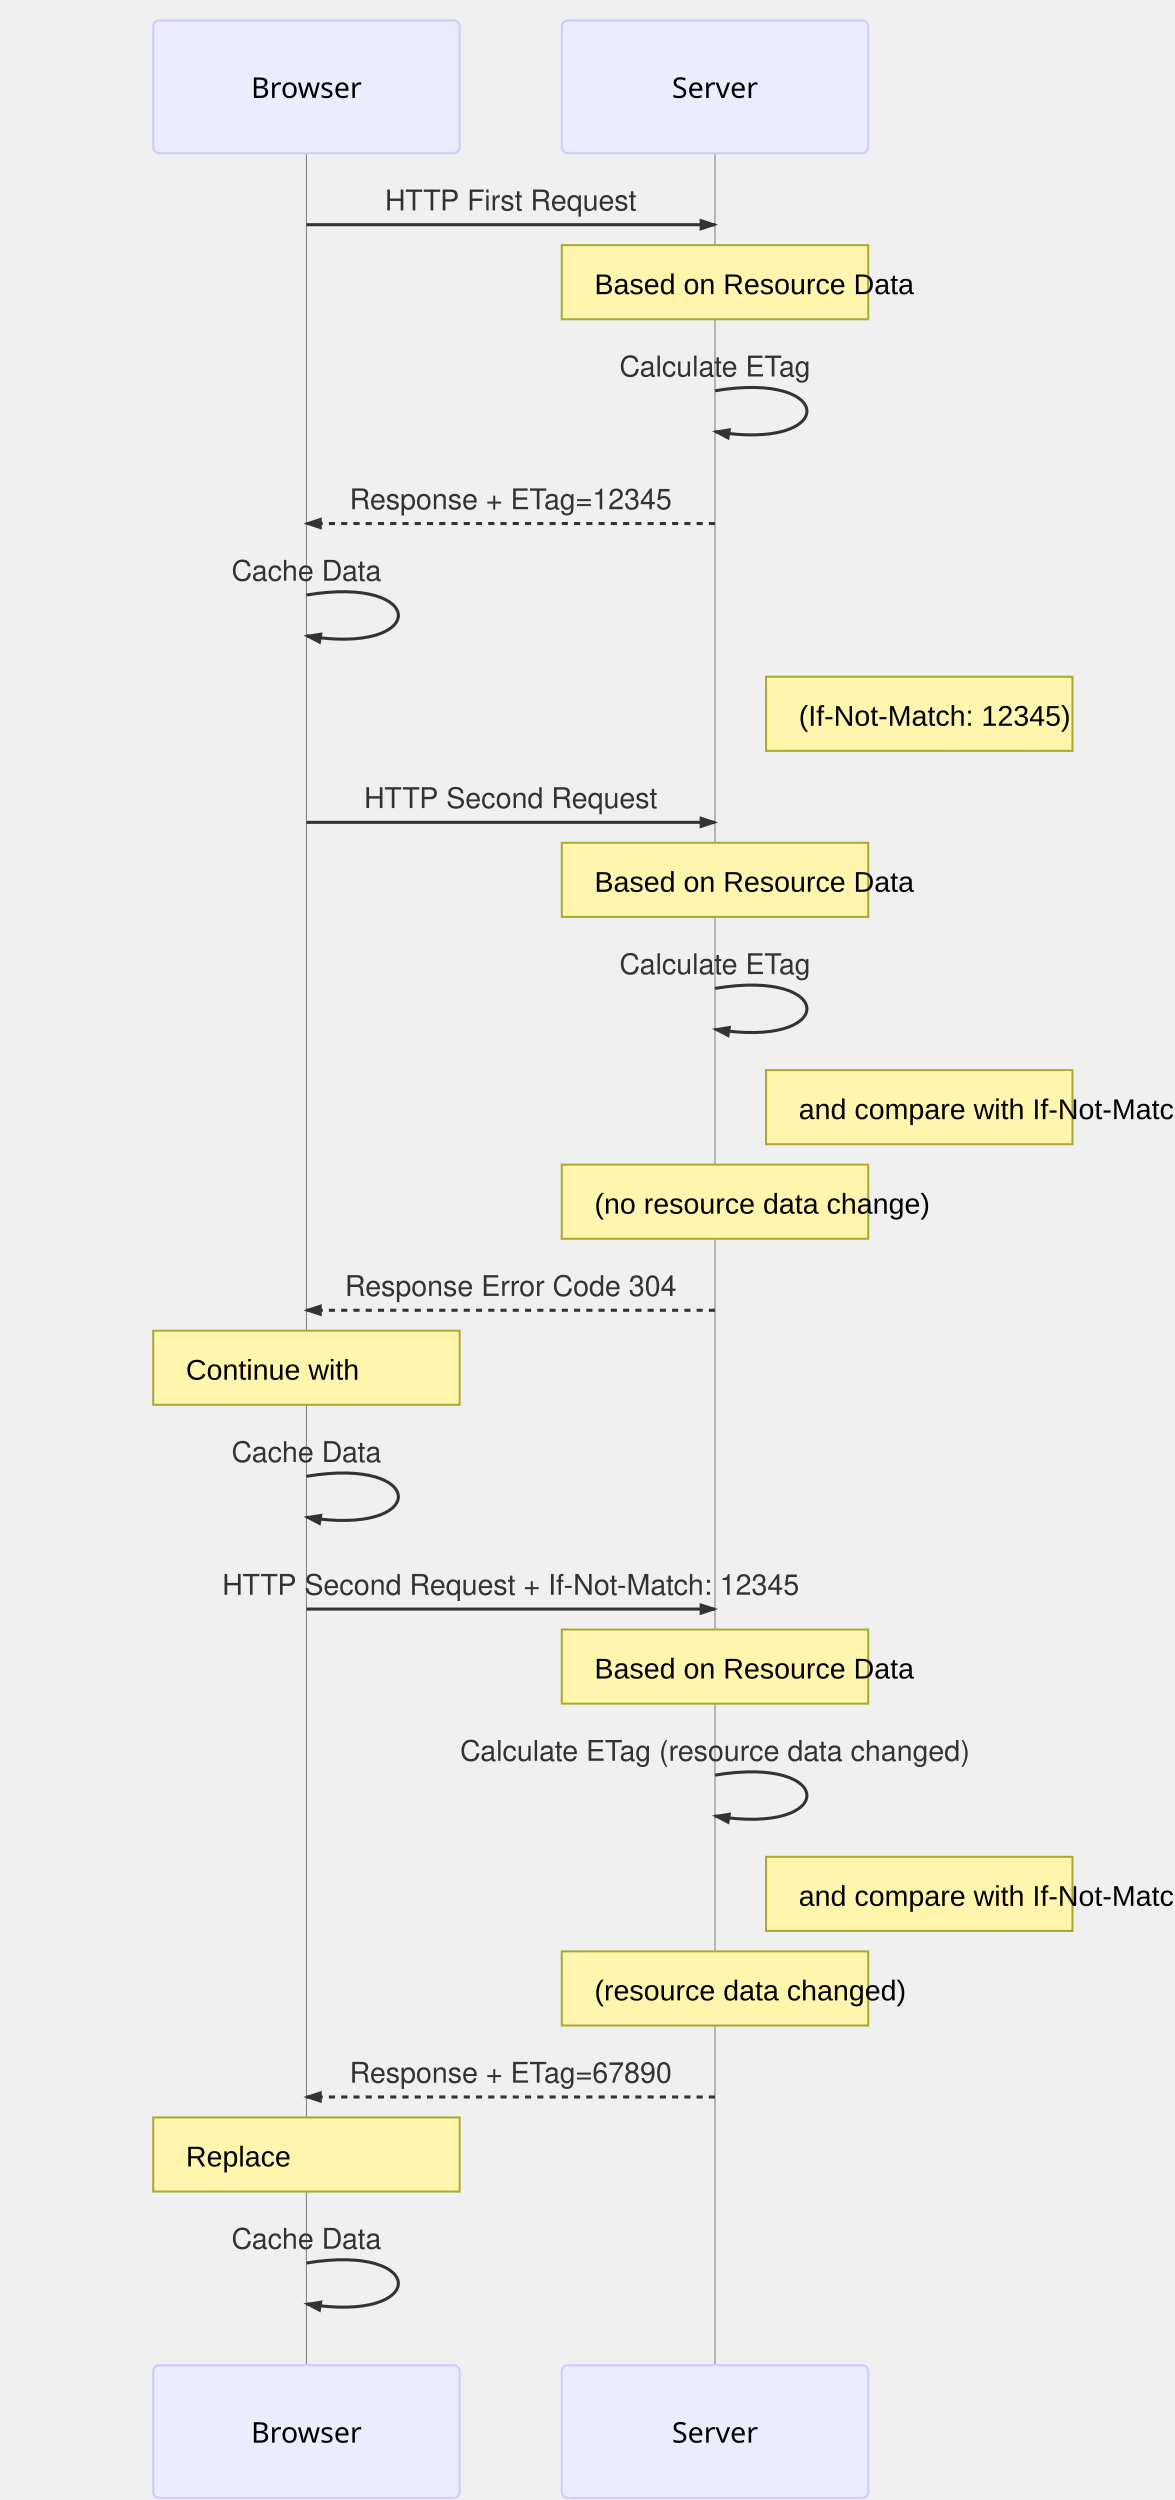
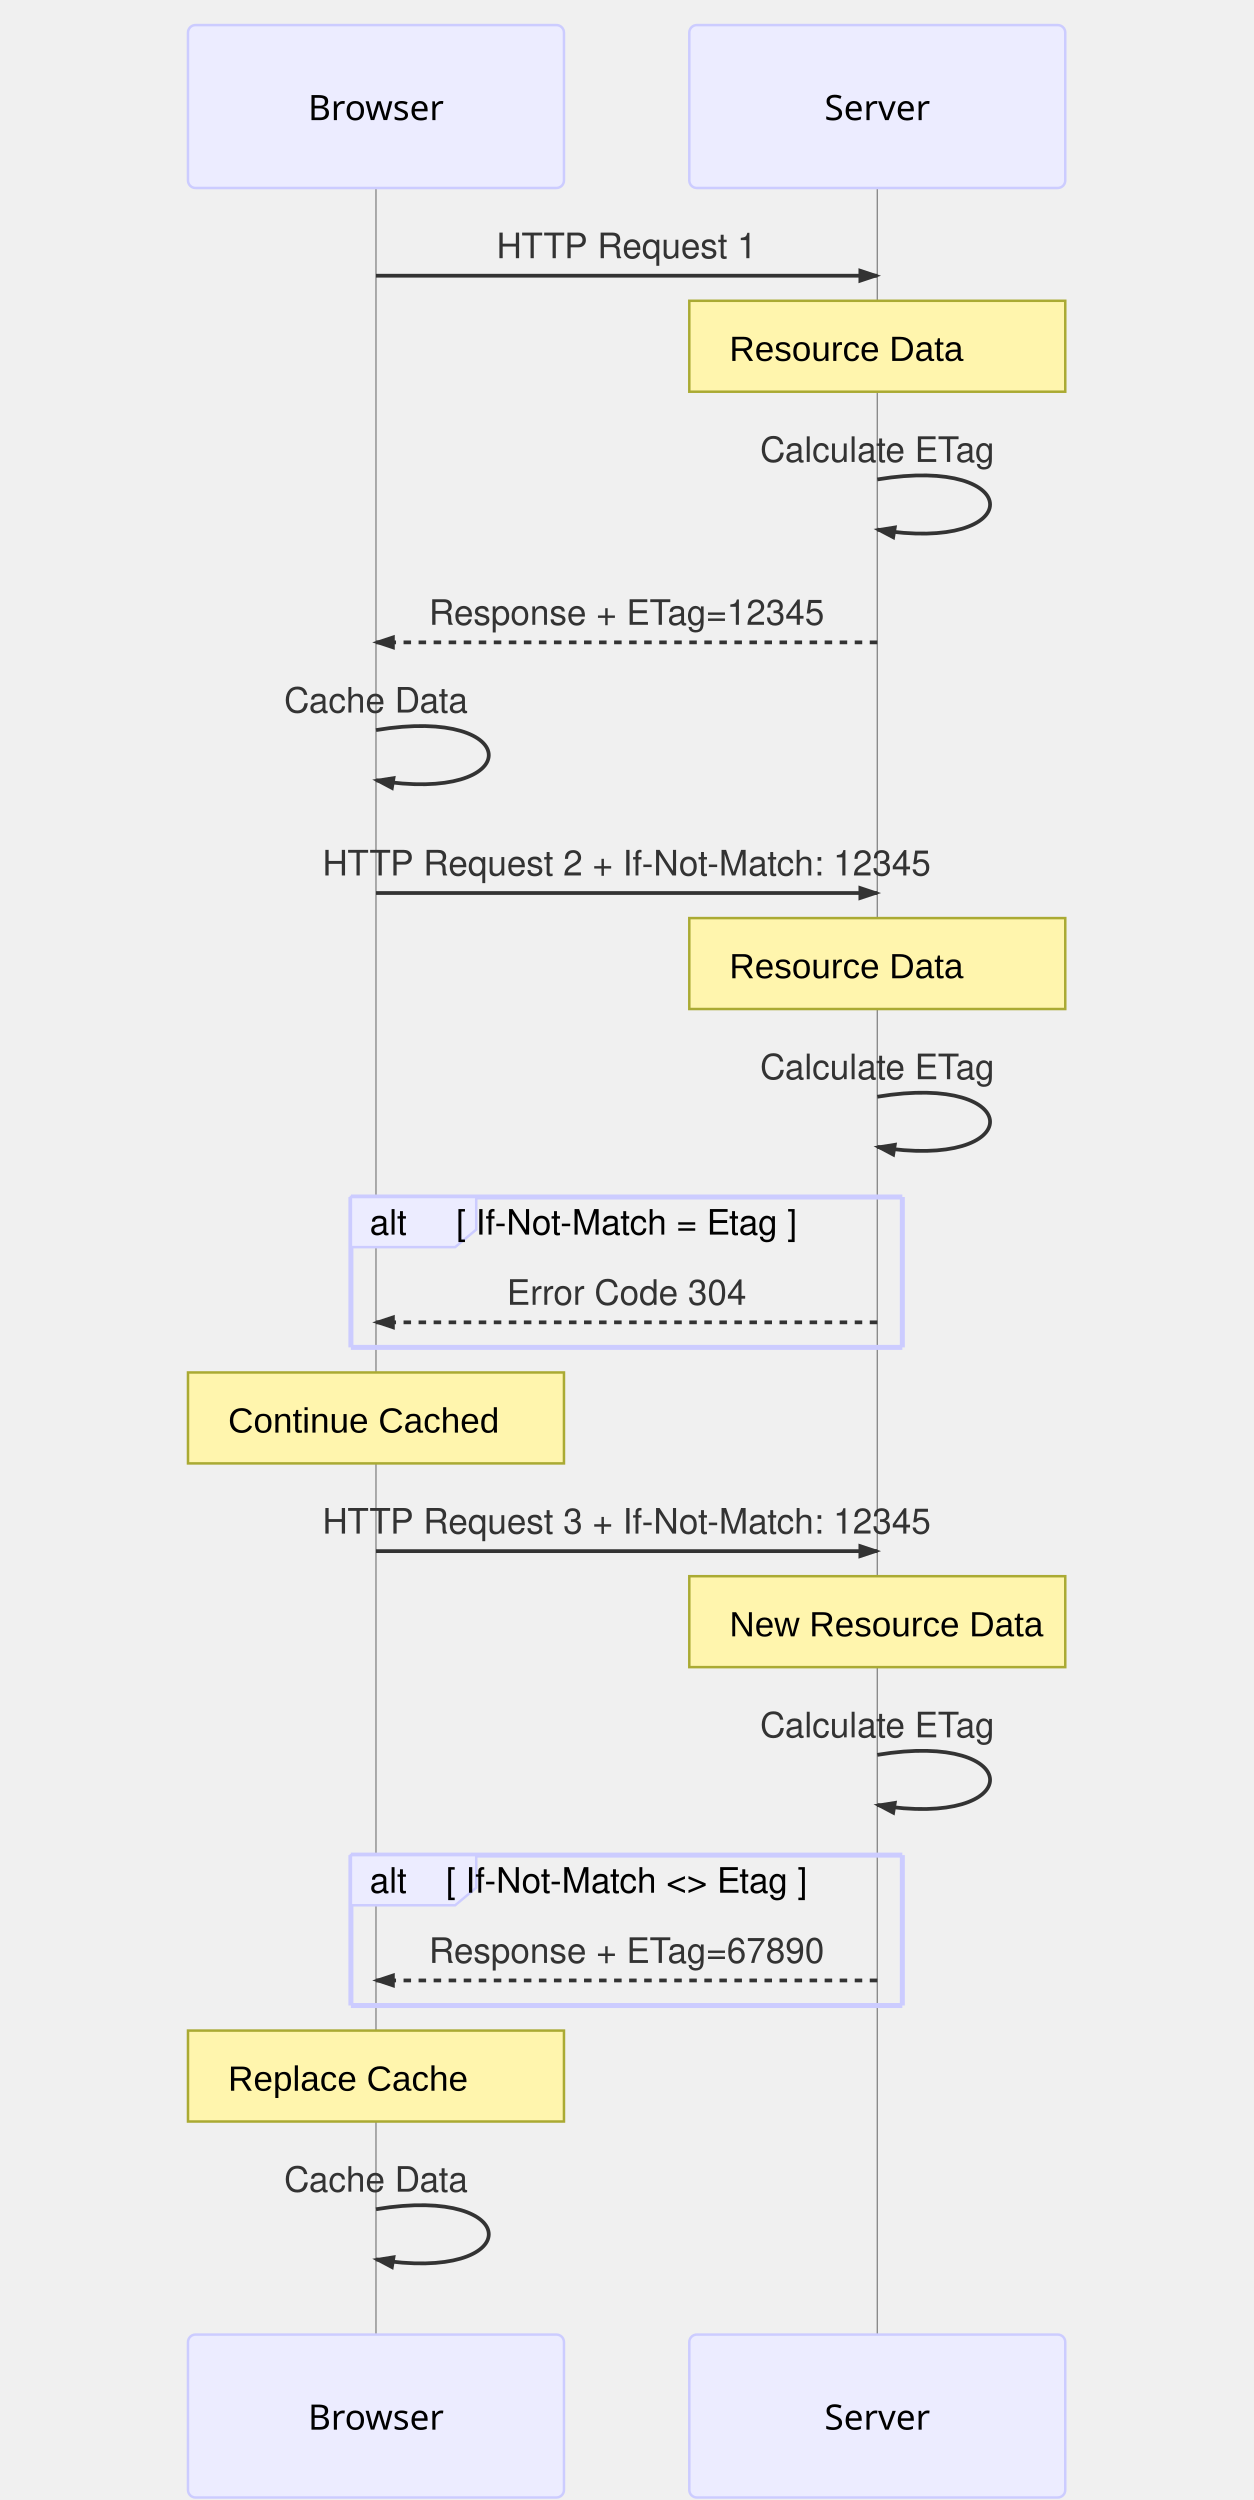
- <svg xmlns="http://www.w3.org/2000/svg" id="mermaid-1557667242960" width="100%" height="100%" style="max-width:575px;" viewBox="-75 -10 575 1223.812">
+ <svg xmlns="http://www.w3.org/2000/svg" id="mermaid-1557714438264" width="100%" height="100%" style="max-width:500px;" viewBox="-75 -10 500 997.406">
  <style>


- #mermaid-1557667242960 .label {
+ #mermaid-1557714438264 .label {
  font-family: 'trebuchet ms', verdana, arial;
  color: #333; }

- #mermaid-1557667242960 .node rect,
- #mermaid-1557667242960 .node circle,
- #mermaid-1557667242960 .node ellipse,
- #mermaid-1557667242960 .node polygon {
+ #mermaid-1557714438264 .node rect,
+ #mermaid-1557714438264 .node circle,
+ #mermaid-1557714438264 .node ellipse,
+ #mermaid-1557714438264 .node polygon {
  fill: #ECECFF;
  stroke: #9370DB;
  stroke-width: 1px; }

- #mermaid-1557667242960 .node.clickable {
+ #mermaid-1557714438264 .node.clickable {
  cursor: pointer; }

- #mermaid-1557667242960 .arrowheadPath {
+ #mermaid-1557714438264 .arrowheadPath {
  fill: #333333; }

- #mermaid-1557667242960 .edgePath .path {
+ #mermaid-1557714438264 .edgePath .path {
  stroke: #333333;
  stroke-width: 1.5px; }

- #mermaid-1557667242960 .edgeLabel {
+ #mermaid-1557714438264 .edgeLabel {
  background-color: #e8e8e8; }

- #mermaid-1557667242960 .cluster rect {
+ #mermaid-1557714438264 .cluster rect {
  fill: #ffffde !important;
  stroke: #aaaa33 !important;
  stroke-width: 1px !important; }

- #mermaid-1557667242960 .cluster text {
+ #mermaid-1557714438264 .cluster text {
  fill: #333; }

- #mermaid-1557667242960 div.mermaidTooltip {
+ #mermaid-1557714438264 div.mermaidTooltip {
  position: absolute;
  text-align: center;
  max-width: 200px;
  padding: 2px;
  font-family: 'trebuchet ms', verdana, arial;
  font-size: 12px;
  background: #ffffde;
  border: 1px solid #aaaa33;
  border-radius: 2px;
  pointer-events: none;
  z-index: 100; }

- #mermaid-1557667242960 .actor {
+ #mermaid-1557714438264 .actor {
  stroke: #CCCCFF;
  fill: #ECECFF; }

- #mermaid-1557667242960 text.actor {
+ #mermaid-1557714438264 text.actor {
  fill: black;
  stroke: none; }

- #mermaid-1557667242960 .actor-line {
+ #mermaid-1557714438264 .actor-line {
  stroke: grey; }

- #mermaid-1557667242960 .messageLine0 {
+ #mermaid-1557714438264 .messageLine0 {
  stroke-width: 1.5;
  stroke-dasharray: '2 2';
  stroke: #333; }

- #mermaid-1557667242960 .messageLine1 {
+ #mermaid-1557714438264 .messageLine1 {
  stroke-width: 1.5;
  stroke-dasharray: '2 2';
  stroke: #333; }

- #mermaid-1557667242960 #arrowhead {
+ #mermaid-1557714438264 #arrowhead {
  fill: #333; }

- #mermaid-1557667242960 #crosshead path {
+ #mermaid-1557714438264 #crosshead path {
  fill: #333 !important;
  stroke: #333 !important; }

- #mermaid-1557667242960 .messageText {
+ #mermaid-1557714438264 .messageText {
  fill: #333;
  stroke: none; }

- #mermaid-1557667242960 .labelBox {
+ #mermaid-1557714438264 .labelBox {
  stroke: #CCCCFF;
  fill: #ECECFF; }

- #mermaid-1557667242960 .labelText {
+ #mermaid-1557714438264 .labelText {
  fill: black;
  stroke: none; }

- #mermaid-1557667242960 .loopText {
+ #mermaid-1557714438264 .loopText {
  fill: black;
  stroke: none; }

- #mermaid-1557667242960 .loopLine {
+ #mermaid-1557714438264 .loopLine {
  stroke-width: 2;
  stroke-dasharray: '2 2';
  stroke: #CCCCFF; }

- #mermaid-1557667242960 .note {
+ #mermaid-1557714438264 .note {
  stroke: #aaaa33;
  fill: #fff5ad; }

- #mermaid-1557667242960 .noteText {
+ #mermaid-1557714438264 .noteText {
  fill: black;
  stroke: none;
  font-family: 'trebuchet ms', verdana, arial;
  font-size: 14px; }

- #mermaid-1557667242960 .activation0 {
+ #mermaid-1557714438264 .activation0 {
  fill: #f4f4f4;
  stroke: #666; }

- #mermaid-1557667242960 .activation1 {
+ #mermaid-1557714438264 .activation1 {
  fill: #f4f4f4;
  stroke: #666; }

- #mermaid-1557667242960 .activation2 {
+ #mermaid-1557714438264 .activation2 {
  fill: #f4f4f4;
  stroke: #666; }


- #mermaid-1557667242960 .section {
+ #mermaid-1557714438264 .section {
  stroke: none;
  opacity: 0.2; }

- #mermaid-1557667242960 .section0 {
+ #mermaid-1557714438264 .section0 {
  fill: rgba(102, 102, 255, 0.49); }

- #mermaid-1557667242960 .section2 {
+ #mermaid-1557714438264 .section2 {
  fill: #fff400; }

- #mermaid-1557667242960 .section1,
- #mermaid-1557667242960 .section3 {
+ #mermaid-1557714438264 .section1,
+ #mermaid-1557714438264 .section3 {
  fill: white;
  opacity: 0.2; }

- #mermaid-1557667242960 .sectionTitle0 {
+ #mermaid-1557714438264 .sectionTitle0 {
  fill: #333; }

- #mermaid-1557667242960 .sectionTitle1 {
+ #mermaid-1557714438264 .sectionTitle1 {
  fill: #333; }

- #mermaid-1557667242960 .sectionTitle2 {
+ #mermaid-1557714438264 .sectionTitle2 {
  fill: #333; }

- #mermaid-1557667242960 .sectionTitle3 {
+ #mermaid-1557714438264 .sectionTitle3 {
  fill: #333; }

- #mermaid-1557667242960 .sectionTitle {
+ #mermaid-1557714438264 .sectionTitle {
  text-anchor: start;
  font-size: 11px;
  text-height: 14px; }


- #mermaid-1557667242960 .grid .tick {
+ #mermaid-1557714438264 .grid .tick {
  stroke: lightgrey;
  opacity: 0.3;
  shape-rendering: crispEdges; }

- #mermaid-1557667242960 .grid path {
+ #mermaid-1557714438264 .grid path {
  stroke-width: 0; }


- #mermaid-1557667242960 .today {
+ #mermaid-1557714438264 .today {
  fill: none;
  stroke: red;
  stroke-width: 2px; }



- #mermaid-1557667242960 .task {
+ #mermaid-1557714438264 .task {
  stroke-width: 2; }

- #mermaid-1557667242960 .taskText {
+ #mermaid-1557714438264 .taskText {
  text-anchor: middle;
  font-size: 11px; }

- #mermaid-1557667242960 .taskTextOutsideRight {
+ #mermaid-1557714438264 .taskTextOutsideRight {
  fill: black;
  text-anchor: start;
  font-size: 11px; }

- #mermaid-1557667242960 .taskTextOutsideLeft {
+ #mermaid-1557714438264 .taskTextOutsideLeft {
  fill: black;
  text-anchor: end;
  font-size: 11px; }


- #mermaid-1557667242960 .taskText0,
- #mermaid-1557667242960 .taskText1,
- #mermaid-1557667242960 .taskText2,
- #mermaid-1557667242960 .taskText3 {
+ #mermaid-1557714438264 .taskText0,
+ #mermaid-1557714438264 .taskText1,
+ #mermaid-1557714438264 .taskText2,
+ #mermaid-1557714438264 .taskText3 {
  fill: white; }

- #mermaid-1557667242960 .task0,
- #mermaid-1557667242960 .task1,
- #mermaid-1557667242960 .task2,
- #mermaid-1557667242960 .task3 {
+ #mermaid-1557714438264 .task0,
+ #mermaid-1557714438264 .task1,
+ #mermaid-1557714438264 .task2,
+ #mermaid-1557714438264 .task3 {
  fill: #8a90dd;
  stroke: #534fbc; }

- #mermaid-1557667242960 .taskTextOutside0,
- #mermaid-1557667242960 .taskTextOutside2 {
+ #mermaid-1557714438264 .taskTextOutside0,
+ #mermaid-1557714438264 .taskTextOutside2 {
  fill: black; }

- #mermaid-1557667242960 .taskTextOutside1,
- #mermaid-1557667242960 .taskTextOutside3 {
+ #mermaid-1557714438264 .taskTextOutside1,
+ #mermaid-1557714438264 .taskTextOutside3 {
  fill: black; }


- #mermaid-1557667242960 .active0,
- #mermaid-1557667242960 .active1,
- #mermaid-1557667242960 .active2,
- #mermaid-1557667242960 .active3 {
+ #mermaid-1557714438264 .active0,
+ #mermaid-1557714438264 .active1,
+ #mermaid-1557714438264 .active2,
+ #mermaid-1557714438264 .active3 {
  fill: #bfc7ff;
  stroke: #534fbc; }

- #mermaid-1557667242960 .activeText0,
- #mermaid-1557667242960 .activeText1,
- #mermaid-1557667242960 .activeText2,
- #mermaid-1557667242960 .activeText3 {
+ #mermaid-1557714438264 .activeText0,
+ #mermaid-1557714438264 .activeText1,
+ #mermaid-1557714438264 .activeText2,
+ #mermaid-1557714438264 .activeText3 {
  fill: black !important; }


- #mermaid-1557667242960 .done0,
- #mermaid-1557667242960 .done1,
- #mermaid-1557667242960 .done2,
- #mermaid-1557667242960 .done3 {
+ #mermaid-1557714438264 .done0,
+ #mermaid-1557714438264 .done1,
+ #mermaid-1557714438264 .done2,
+ #mermaid-1557714438264 .done3 {
  stroke: grey;
  fill: lightgrey;
  stroke-width: 2; }

- #mermaid-1557667242960 .doneText0,
- #mermaid-1557667242960 .doneText1,
- #mermaid-1557667242960 .doneText2,
- #mermaid-1557667242960 .doneText3 {
+ #mermaid-1557714438264 .doneText0,
+ #mermaid-1557714438264 .doneText1,
+ #mermaid-1557714438264 .doneText2,
+ #mermaid-1557714438264 .doneText3 {
  fill: black !important; }


- #mermaid-1557667242960 .crit0,
- #mermaid-1557667242960 .crit1,
- #mermaid-1557667242960 .crit2,
- #mermaid-1557667242960 .crit3 {
+ #mermaid-1557714438264 .crit0,
+ #mermaid-1557714438264 .crit1,
+ #mermaid-1557714438264 .crit2,
+ #mermaid-1557714438264 .crit3 {
  stroke: #ff8888;
  fill: red;
  stroke-width: 2; }

- #mermaid-1557667242960 .activeCrit0,
- #mermaid-1557667242960 .activeCrit1,
- #mermaid-1557667242960 .activeCrit2,
- #mermaid-1557667242960 .activeCrit3 {
+ #mermaid-1557714438264 .activeCrit0,
+ #mermaid-1557714438264 .activeCrit1,
+ #mermaid-1557714438264 .activeCrit2,
+ #mermaid-1557714438264 .activeCrit3 {
  stroke: #ff8888;
  fill: #bfc7ff;
  stroke-width: 2; }

- #mermaid-1557667242960 .doneCrit0,
- #mermaid-1557667242960 .doneCrit1,
- #mermaid-1557667242960 .doneCrit2,
- #mermaid-1557667242960 .doneCrit3 {
+ #mermaid-1557714438264 .doneCrit0,
+ #mermaid-1557714438264 .doneCrit1,
+ #mermaid-1557714438264 .doneCrit2,
+ #mermaid-1557714438264 .doneCrit3 {
  stroke: #ff8888;
  fill: lightgrey;
  stroke-width: 2;
  cursor: pointer;
  shape-rendering: crispEdges; }

- #mermaid-1557667242960 .doneCritText0,
- #mermaid-1557667242960 .doneCritText1,
- #mermaid-1557667242960 .doneCritText2,
- #mermaid-1557667242960 .doneCritText3 {
+ #mermaid-1557714438264 .doneCritText0,
+ #mermaid-1557714438264 .doneCritText1,
+ #mermaid-1557714438264 .doneCritText2,
+ #mermaid-1557714438264 .doneCritText3 {
  fill: black !important; }

- #mermaid-1557667242960 .activeCritText0,
- #mermaid-1557667242960 .activeCritText1,
- #mermaid-1557667242960 .activeCritText2,
- #mermaid-1557667242960 .activeCritText3 {
+ #mermaid-1557714438264 .activeCritText0,
+ #mermaid-1557714438264 .activeCritText1,
+ #mermaid-1557714438264 .activeCritText2,
+ #mermaid-1557714438264 .activeCritText3 {
  fill: black !important; }

- #mermaid-1557667242960 .titleText {
+ #mermaid-1557714438264 .titleText {
  text-anchor: middle;
  font-size: 18px;
  fill: black; }

- #mermaid-1557667242960 g.classGroup text {
+ #mermaid-1557714438264 g.classGroup text {
  fill: #9370DB;
  stroke: none;
  font-family: 'trebuchet ms', verdana, arial;
  font-size: 10px; }

- #mermaid-1557667242960 g.classGroup rect {
+ #mermaid-1557714438264 g.classGroup rect {
  fill: #ECECFF;
  stroke: #9370DB; }

- #mermaid-1557667242960 g.classGroup line {
-   stroke: #9370DB;
-   stroke-width: 1; }
- 
- #mermaid-1557667242960 .classLabel .box {
+ #mermaid-1557714438264 g.classGroup line {
+   stroke: #9370DB;
+   stroke-width: 1; }
+ 
+ #mermaid-1557714438264 .classLabel .box {
  stroke: none;
  stroke-width: 0;
  fill: #ECECFF;
  opacity: 0.5; }

- #mermaid-1557667242960 .classLabel .label {
+ #mermaid-1557714438264 .classLabel .label {
  fill: #9370DB;
  font-size: 10px; }

- #mermaid-1557667242960 .relation {
+ #mermaid-1557714438264 .relation {
  stroke: #9370DB;
  stroke-width: 1;
  fill: none; }

- #mermaid-1557667242960 #compositionStart {
-   fill: #9370DB;
-   stroke: #9370DB;
-   stroke-width: 1; }
- 
- #mermaid-1557667242960 #compositionEnd {
-   fill: #9370DB;
-   stroke: #9370DB;
-   stroke-width: 1; }
- 
- #mermaid-1557667242960 #aggregationStart {
+ #mermaid-1557714438264 #compositionStart {
+   fill: #9370DB;
+   stroke: #9370DB;
+   stroke-width: 1; }
+ 
+ #mermaid-1557714438264 #compositionEnd {
+   fill: #9370DB;
+   stroke: #9370DB;
+   stroke-width: 1; }
+ 
+ #mermaid-1557714438264 #aggregationStart {
  fill: #ECECFF;
  stroke: #9370DB;
  stroke-width: 1; }

- #mermaid-1557667242960 #aggregationEnd {
+ #mermaid-1557714438264 #aggregationEnd {
  fill: #ECECFF;
  stroke: #9370DB;
  stroke-width: 1; }

- #mermaid-1557667242960 #dependencyStart {
-   fill: #9370DB;
-   stroke: #9370DB;
-   stroke-width: 1; }
- 
- #mermaid-1557667242960 #dependencyEnd {
-   fill: #9370DB;
-   stroke: #9370DB;
-   stroke-width: 1; }
- 
- #mermaid-1557667242960 #extensionStart {
-   fill: #9370DB;
-   stroke: #9370DB;
-   stroke-width: 1; }
- 
- #mermaid-1557667242960 #extensionEnd {
-   fill: #9370DB;
-   stroke: #9370DB;
-   stroke-width: 1; }
- 
- #mermaid-1557667242960 .commit-id,
- #mermaid-1557667242960 .commit-msg,
- #mermaid-1557667242960 .branch-label {
+ #mermaid-1557714438264 #dependencyStart {
+   fill: #9370DB;
+   stroke: #9370DB;
+   stroke-width: 1; }
+ 
+ #mermaid-1557714438264 #dependencyEnd {
+   fill: #9370DB;
+   stroke: #9370DB;
+   stroke-width: 1; }
+ 
+ #mermaid-1557714438264 #extensionStart {
+   fill: #9370DB;
+   stroke: #9370DB;
+   stroke-width: 1; }
+ 
+ #mermaid-1557714438264 #extensionEnd {
+   fill: #9370DB;
+   stroke: #9370DB;
+   stroke-width: 1; }
+ 
+ #mermaid-1557714438264 .commit-id,
+ #mermaid-1557714438264 .commit-msg,
+ #mermaid-1557714438264 .branch-label {
  fill: lightgrey;
  color: lightgrey; }
</style>
-   <style>#mermaid-1557667242960 {
+   <style>#mermaid-1557714438264 {
    color: rgba(0, 0, 0, 0.651);
    font: normal normal normal normal 14px/21px "Chinese Quote", -apple-system, BlinkMacSystemFont, "Segoe UI", "PingFang SC", "Hiragino Sans GB", "Microsoft YaHei", "Helvetica Neue", Helvetica, Arial, sans-serif, "Apple Color Emoji", "Segoe UI Emoji", "Segoe UI Symbol";
  }</style>
  <g />
  <g>
-     <line id="actor387" x1="75" y1="5" x2="75" y2="1212.812" class="actor-line" stroke-width="0.5px" stroke="#999" />
+     <line id="actor274" x1="75" y1="5" x2="75" y2="986.406" class="actor-line" stroke-width="0.5px" stroke="#999" />
    <rect x="0" y="0" fill="#eaeaea" stroke="#666" width="150" height="65" rx="3" ry="3" class="actor" />
    <text x="75" y="32.5" dominant-baseline="central" alignment-baseline="central" class="actor" style="text-anchor: middle; font-size: 14px; font-family: Open-Sans, sans-serif;">
      <tspan x="75" dy="0">Browser</tspan>
    </text>
  </g>
  <g>
-     <line id="actor388" x1="275" y1="5" x2="275" y2="1212.812" class="actor-line" stroke-width="0.5px" stroke="#999" />
+     <line id="actor275" x1="275" y1="5" x2="275" y2="986.406" class="actor-line" stroke-width="0.5px" stroke="#999" />
    <rect x="200" y="0" fill="#eaeaea" stroke="#666" width="150" height="65" rx="3" ry="3" class="actor" />
    <text x="275" y="32.5" dominant-baseline="central" alignment-baseline="central" class="actor" style="text-anchor: middle; font-size: 14px; font-family: Open-Sans, sans-serif;">
      <tspan x="275" dy="0">Server</tspan>
    </text>
  </g>
  <defs>
    <marker id="arrowhead" refX="5" refY="2" markerWidth="6" markerHeight="4" orient="auto">
      <path d="M 0,0 V 4 L6,2 Z" />
    </marker>
  </defs>
  <defs>
    <marker id="crosshead" markerWidth="15" markerHeight="8" orient="auto" refX="16" refY="4">
      <path fill="black" stroke="#000000" stroke-width="1px" d="M 9,2 V 6 L16,4 Z" style="stroke-dasharray: 0px, 0px;" />
      <path fill="none" stroke="#000000" stroke-width="1px" d="M 0,1 L 6,7 M 6,1 L 0,7" style="stroke-dasharray: 0px, 0px;" />
    </marker>
  </defs>
  <g>
-     <text x="175" y="93" class="messageText" style="text-anchor: middle;">HTTP First Request</text>
+     <text x="175" y="93" class="messageText" style="text-anchor: middle;">HTTP Request 1</text>
    <line x1="75" y1="100" x2="275" y2="100" class="messageLine0" stroke-width="2" stroke="black" marker-end="url(#arrowhead)" style="fill: none;" />
  </g>
  <g>
    <rect x="200" y="110" fill="#EDF2AE" stroke="#666" width="150" height="36.281" rx="0" ry="0" class="note" />
    <text x="196" y="134" fill="black" class="noteText">
-       <tspan x="216" fill="black">Based on Resource Data</tspan>
+       <tspan x="216" fill="black">Resource Data</tspan>
    </text>
  </g>
  <g>
    <text x="275" y="174.281" class="messageText" style="text-anchor: middle;">Calculate ETag</text>
    <path d="M 275,181.281 C 335,171.281 335,211.281 275,201.281" class="messageLine0" stroke-width="2" stroke="black" marker-end="url(#arrowhead)" style="fill: none;" />
  </g>
  <g>
    <text x="175" y="239.281" class="messageText" style="text-anchor: middle;">Response + ETag=12345</text>
    <line x1="275" y1="246.281" x2="75" y2="246.281" class="messageLine1" stroke-width="2" stroke="black" marker-end="url(#arrowhead)" style="stroke-dasharray: 3px, 3px; fill: none;" />
  </g>
  <g>
    <text x="75" y="274.281" class="messageText" style="text-anchor: middle;">Cache Data</text>
    <path d="M 75,281.281 C 135,271.281 135,311.281 75,301.281" class="messageLine0" stroke-width="2" stroke="black" marker-end="url(#arrowhead)" style="fill: none;" />
  </g>
  <g>
-     <rect x="300" y="321.281" fill="#EDF2AE" stroke="#666" width="150" height="36.281" rx="0" ry="0" class="note" />
-     <text x="296" y="345.281" fill="black" class="noteText">
-       <tspan x="316" fill="black">(If-Not-Match: 12345)</tspan>
-     </text>
-   </g>
-   <g>
-     <text x="175" y="385.562" class="messageText" style="text-anchor: middle;">HTTP Second Request</text>
-     <line x1="75" y1="392.562" x2="275" y2="392.562" class="messageLine0" stroke-width="2" stroke="black" marker-end="url(#arrowhead)" style="fill: none;" />
-   </g>
-   <g>
-     <rect x="200" y="402.562" fill="#EDF2AE" stroke="#666" width="150" height="36.281" rx="0" ry="0" class="note" />
-     <text x="196" y="426.562" fill="black" class="noteText">
-       <tspan x="216" fill="black">Based on Resource Data</tspan>
-     </text>
-   </g>
-   <g>
-     <text x="275" y="466.844" class="messageText" style="text-anchor: middle;">Calculate ETag</text>
-     <path d="M 275,473.844 C 335,463.844 335,503.844 275,493.844" class="messageLine0" stroke-width="2" stroke="black" marker-end="url(#arrowhead)" style="fill: none;" />
-   </g>
-   <g>
-     <rect x="300" y="513.844" fill="#EDF2AE" stroke="#666" width="150" height="36.281" rx="0" ry="0" class="note" />
-     <text x="296" y="537.844" fill="black" class="noteText">
-       <tspan x="316" fill="black">and compare with If-Not-Match</tspan>
-     </text>
-   </g>
-   <g>
-     <rect x="200" y="560.125" fill="#EDF2AE" stroke="#666" width="150" height="36.281" rx="0" ry="0" class="note" />
-     <text x="196" y="584.125" fill="black" class="noteText">
-       <tspan x="216" fill="black">(no resource data change)</tspan>
-     </text>
-   </g>
-   <g>
-     <text x="175" y="624.406" class="messageText" style="text-anchor: middle;">Response Error Code 304</text>
-     <line x1="275" y1="631.406" x2="75" y2="631.406" class="messageLine1" stroke-width="2" stroke="black" marker-end="url(#arrowhead)" style="stroke-dasharray: 3px, 3px; fill: none;" />
-   </g>
-   <g>
-     <rect x="0" y="641.406" fill="#EDF2AE" stroke="#666" width="150" height="36.281" rx="0" ry="0" class="note" />
-     <text x="-4" y="665.406" fill="black" class="noteText">
-       <tspan x="16" fill="black">Continue with</tspan>
-     </text>
-   </g>
-   <g>
-     <text x="75" y="705.688" class="messageText" style="text-anchor: middle;">Cache Data</text>
-     <path d="M 75,712.688 C 135,702.688 135,742.688 75,732.688" class="messageLine0" stroke-width="2" stroke="black" marker-end="url(#arrowhead)" style="fill: none;" />
-   </g>
-   <g>
-     <text x="175" y="770.688" class="messageText" style="text-anchor: middle;">HTTP Second Request + If-Not-Match: 12345</text>
-     <line x1="75" y1="777.688" x2="275" y2="777.688" class="messageLine0" stroke-width="2" stroke="black" marker-end="url(#arrowhead)" style="fill: none;" />
-   </g>
-   <g>
-     <rect x="200" y="787.688" fill="#EDF2AE" stroke="#666" width="150" height="36.281" rx="0" ry="0" class="note" />
-     <text x="196" y="811.688" fill="black" class="noteText">
-       <tspan x="216" fill="black">Based on Resource Data</tspan>
-     </text>
-   </g>
-   <g>
-     <text x="275" y="851.969" class="messageText" style="text-anchor: middle;">Calculate ETag  (resource data changed)</text>
-     <path d="M 275,858.969 C 335,848.969 335,888.969 275,878.969" class="messageLine0" stroke-width="2" stroke="black" marker-end="url(#arrowhead)" style="fill: none;" />
-   </g>
-   <g>
-     <rect x="300" y="898.969" fill="#EDF2AE" stroke="#666" width="150" height="36.281" rx="0" ry="0" class="note" />
-     <text x="296" y="922.969" fill="black" class="noteText">
-       <tspan x="316" fill="black">and compare with If-Not-Match</tspan>
-     </text>
-   </g>
-   <g>
-     <rect x="200" y="945.25" fill="#EDF2AE" stroke="#666" width="150" height="36.281" rx="0" ry="0" class="note" />
-     <text x="196" y="969.25" fill="black" class="noteText">
-       <tspan x="216" fill="black">(resource data changed)</tspan>
-     </text>
-   </g>
-   <g>
-     <text x="175" y="1009.531" class="messageText" style="text-anchor: middle;">Response + ETag=67890</text>
-     <line x1="275" y1="1016.531" x2="75" y2="1016.531" class="messageLine1" stroke-width="2" stroke="black" marker-end="url(#arrowhead)" style="stroke-dasharray: 3px, 3px; fill: none;" />
-   </g>
-   <g>
-     <rect x="0" y="1026.531" fill="#EDF2AE" stroke="#666" width="150" height="36.281" rx="0" ry="0" class="note" />
-     <text x="-4" y="1050.531" fill="black" class="noteText">
-       <tspan x="16" fill="black">Replace</tspan>
-     </text>
-   </g>
-   <g>
-     <text x="75" y="1090.812" class="messageText" style="text-anchor: middle;">Cache Data</text>
-     <path d="M 75,1097.812 C 135,1087.812 135,1127.812 75,1117.812" class="messageLine0" stroke-width="2" stroke="black" marker-end="url(#arrowhead)" style="fill: none;" />
-   </g>
-   <g>
-     <rect x="0" y="1147.812" fill="#eaeaea" stroke="#666" width="150" height="65" rx="3" ry="3" class="actor" />
-     <text x="75" y="1180.312" dominant-baseline="central" alignment-baseline="central" class="actor" style="text-anchor: middle; font-size: 14px; font-family: Open-Sans, sans-serif;">
+     <text x="175" y="339.281" class="messageText" style="text-anchor: middle;">HTTP Request 2 + If-Not-Match: 12345</text>
+     <line x1="75" y1="346.281" x2="275" y2="346.281" class="messageLine0" stroke-width="2" stroke="black" marker-end="url(#arrowhead)" style="fill: none;" />
+   </g>
+   <g>
+     <rect x="200" y="356.281" fill="#EDF2AE" stroke="#666" width="150" height="36.281" rx="0" ry="0" class="note" />
+     <text x="196" y="380.281" fill="black" class="noteText">
+       <tspan x="216" fill="black">Resource Data</tspan>
+     </text>
+   </g>
+   <g>
+     <text x="275" y="420.562" class="messageText" style="text-anchor: middle;">Calculate ETag</text>
+     <path d="M 275,427.562 C 335,417.562 335,457.562 275,447.562" class="messageLine0" stroke-width="2" stroke="black" marker-end="url(#arrowhead)" style="fill: none;" />
+   </g>
+   <g>
+     <text x="175" y="510.562" class="messageText" style="text-anchor: middle;">Error Code 304</text>
+     <line x1="275" y1="517.562" x2="75" y2="517.562" class="messageLine1" stroke-width="2" stroke="black" marker-end="url(#arrowhead)" style="stroke-dasharray: 3px, 3px; fill: none;" />
+   </g>
+   <g>
+     <line x1="65" y1="467.562" x2="285" y2="467.562" class="loopLine" />
+     <line x1="285" y1="467.562" x2="285" y2="527.562" class="loopLine" />
+     <line x1="65" y1="527.562" x2="285" y2="527.562" class="loopLine" />
+     <line x1="65" y1="467.562" x2="65" y2="527.562" class="loopLine" />
+     <polygon points="65,467.562 115,467.562 115,480.562 106.6,487.562 65,487.562" class="labelBox" />
+     <text x="72.5" y="482.562" fill="black" class="labelText">
+       <tspan x="72.5" fill="black">alt</tspan>
+     </text>
+     <text x="175" y="482.562" fill="black" class="loopText" style="text-anchor: middle;">
+       <tspan x="175" fill="black">[ If-Not-Match = Etag ]</tspan>
+     </text>
+   </g>
+   <g>
+     <rect x="0" y="537.562" fill="#EDF2AE" stroke="#666" width="150" height="36.281" rx="0" ry="0" class="note" />
+     <text x="-4" y="561.562" fill="black" class="noteText">
+       <tspan x="16" fill="black">Continue Cached</tspan>
+     </text>
+   </g>
+   <g>
+     <text x="175" y="601.844" class="messageText" style="text-anchor: middle;">HTTP Request 3 + If-Not-Match: 12345</text>
+     <line x1="75" y1="608.844" x2="275" y2="608.844" class="messageLine0" stroke-width="2" stroke="black" marker-end="url(#arrowhead)" style="fill: none;" />
+   </g>
+   <g>
+     <rect x="200" y="618.844" fill="#EDF2AE" stroke="#666" width="150" height="36.281" rx="0" ry="0" class="note" />
+     <text x="196" y="642.844" fill="black" class="noteText">
+       <tspan x="216" fill="black">New Resource Data</tspan>
+     </text>
+   </g>
+   <g>
+     <text x="275" y="683.125" class="messageText" style="text-anchor: middle;">Calculate ETag</text>
+     <path d="M 275,690.125 C 335,680.125 335,720.125 275,710.125" class="messageLine0" stroke-width="2" stroke="black" marker-end="url(#arrowhead)" style="fill: none;" />
+   </g>
+   <g>
+     <text x="175" y="773.125" class="messageText" style="text-anchor: middle;">Response + ETag=67890</text>
+     <line x1="275" y1="780.125" x2="75" y2="780.125" class="messageLine1" stroke-width="2" stroke="black" marker-end="url(#arrowhead)" style="stroke-dasharray: 3px, 3px; fill: none;" />
+   </g>
+   <g>
+     <line x1="65" y1="730.125" x2="285" y2="730.125" class="loopLine" />
+     <line x1="285" y1="730.125" x2="285" y2="790.125" class="loopLine" />
+     <line x1="65" y1="790.125" x2="285" y2="790.125" class="loopLine" />
+     <line x1="65" y1="730.125" x2="65" y2="790.125" class="loopLine" />
+     <polygon points="65,730.125 115,730.125 115,743.125 106.6,750.125 65,750.125" class="labelBox" />
+     <text x="72.5" y="745.125" fill="black" class="labelText">
+       <tspan x="72.5" fill="black">alt</tspan>
+     </text>
+     <text x="175" y="745.125" fill="black" class="loopText" style="text-anchor: middle;">
+       <tspan x="175" fill="black">[ If-Not-Match &lt;&gt; Etag ]</tspan>
+     </text>
+   </g>
+   <g>
+     <rect x="0" y="800.125" fill="#EDF2AE" stroke="#666" width="150" height="36.281" rx="0" ry="0" class="note" />
+     <text x="-4" y="824.125" fill="black" class="noteText">
+       <tspan x="16" fill="black">Replace Cache</tspan>
+     </text>
+   </g>
+   <g>
+     <text x="75" y="864.406" class="messageText" style="text-anchor: middle;">Cache Data</text>
+     <path d="M 75,871.406 C 135,861.406 135,901.406 75,891.406" class="messageLine0" stroke-width="2" stroke="black" marker-end="url(#arrowhead)" style="fill: none;" />
+   </g>
+   <g>
+     <rect x="0" y="921.406" fill="#eaeaea" stroke="#666" width="150" height="65" rx="3" ry="3" class="actor" />
+     <text x="75" y="953.906" dominant-baseline="central" alignment-baseline="central" class="actor" style="text-anchor: middle; font-size: 14px; font-family: Open-Sans, sans-serif;">
      <tspan x="75" dy="0">Browser</tspan>
    </text>
  </g>
  <g>
-     <rect x="200" y="1147.812" fill="#eaeaea" stroke="#666" width="150" height="65" rx="3" ry="3" class="actor" />
-     <text x="275" y="1180.312" dominant-baseline="central" alignment-baseline="central" class="actor" style="text-anchor: middle; font-size: 14px; font-family: Open-Sans, sans-serif;">
+     <rect x="200" y="921.406" fill="#eaeaea" stroke="#666" width="150" height="65" rx="3" ry="3" class="actor" />
+     <text x="275" y="953.906" dominant-baseline="central" alignment-baseline="central" class="actor" style="text-anchor: middle; font-size: 14px; font-family: Open-Sans, sans-serif;">
      <tspan x="275" dy="0">Server</tspan>
    </text>
  </g>
</svg>
